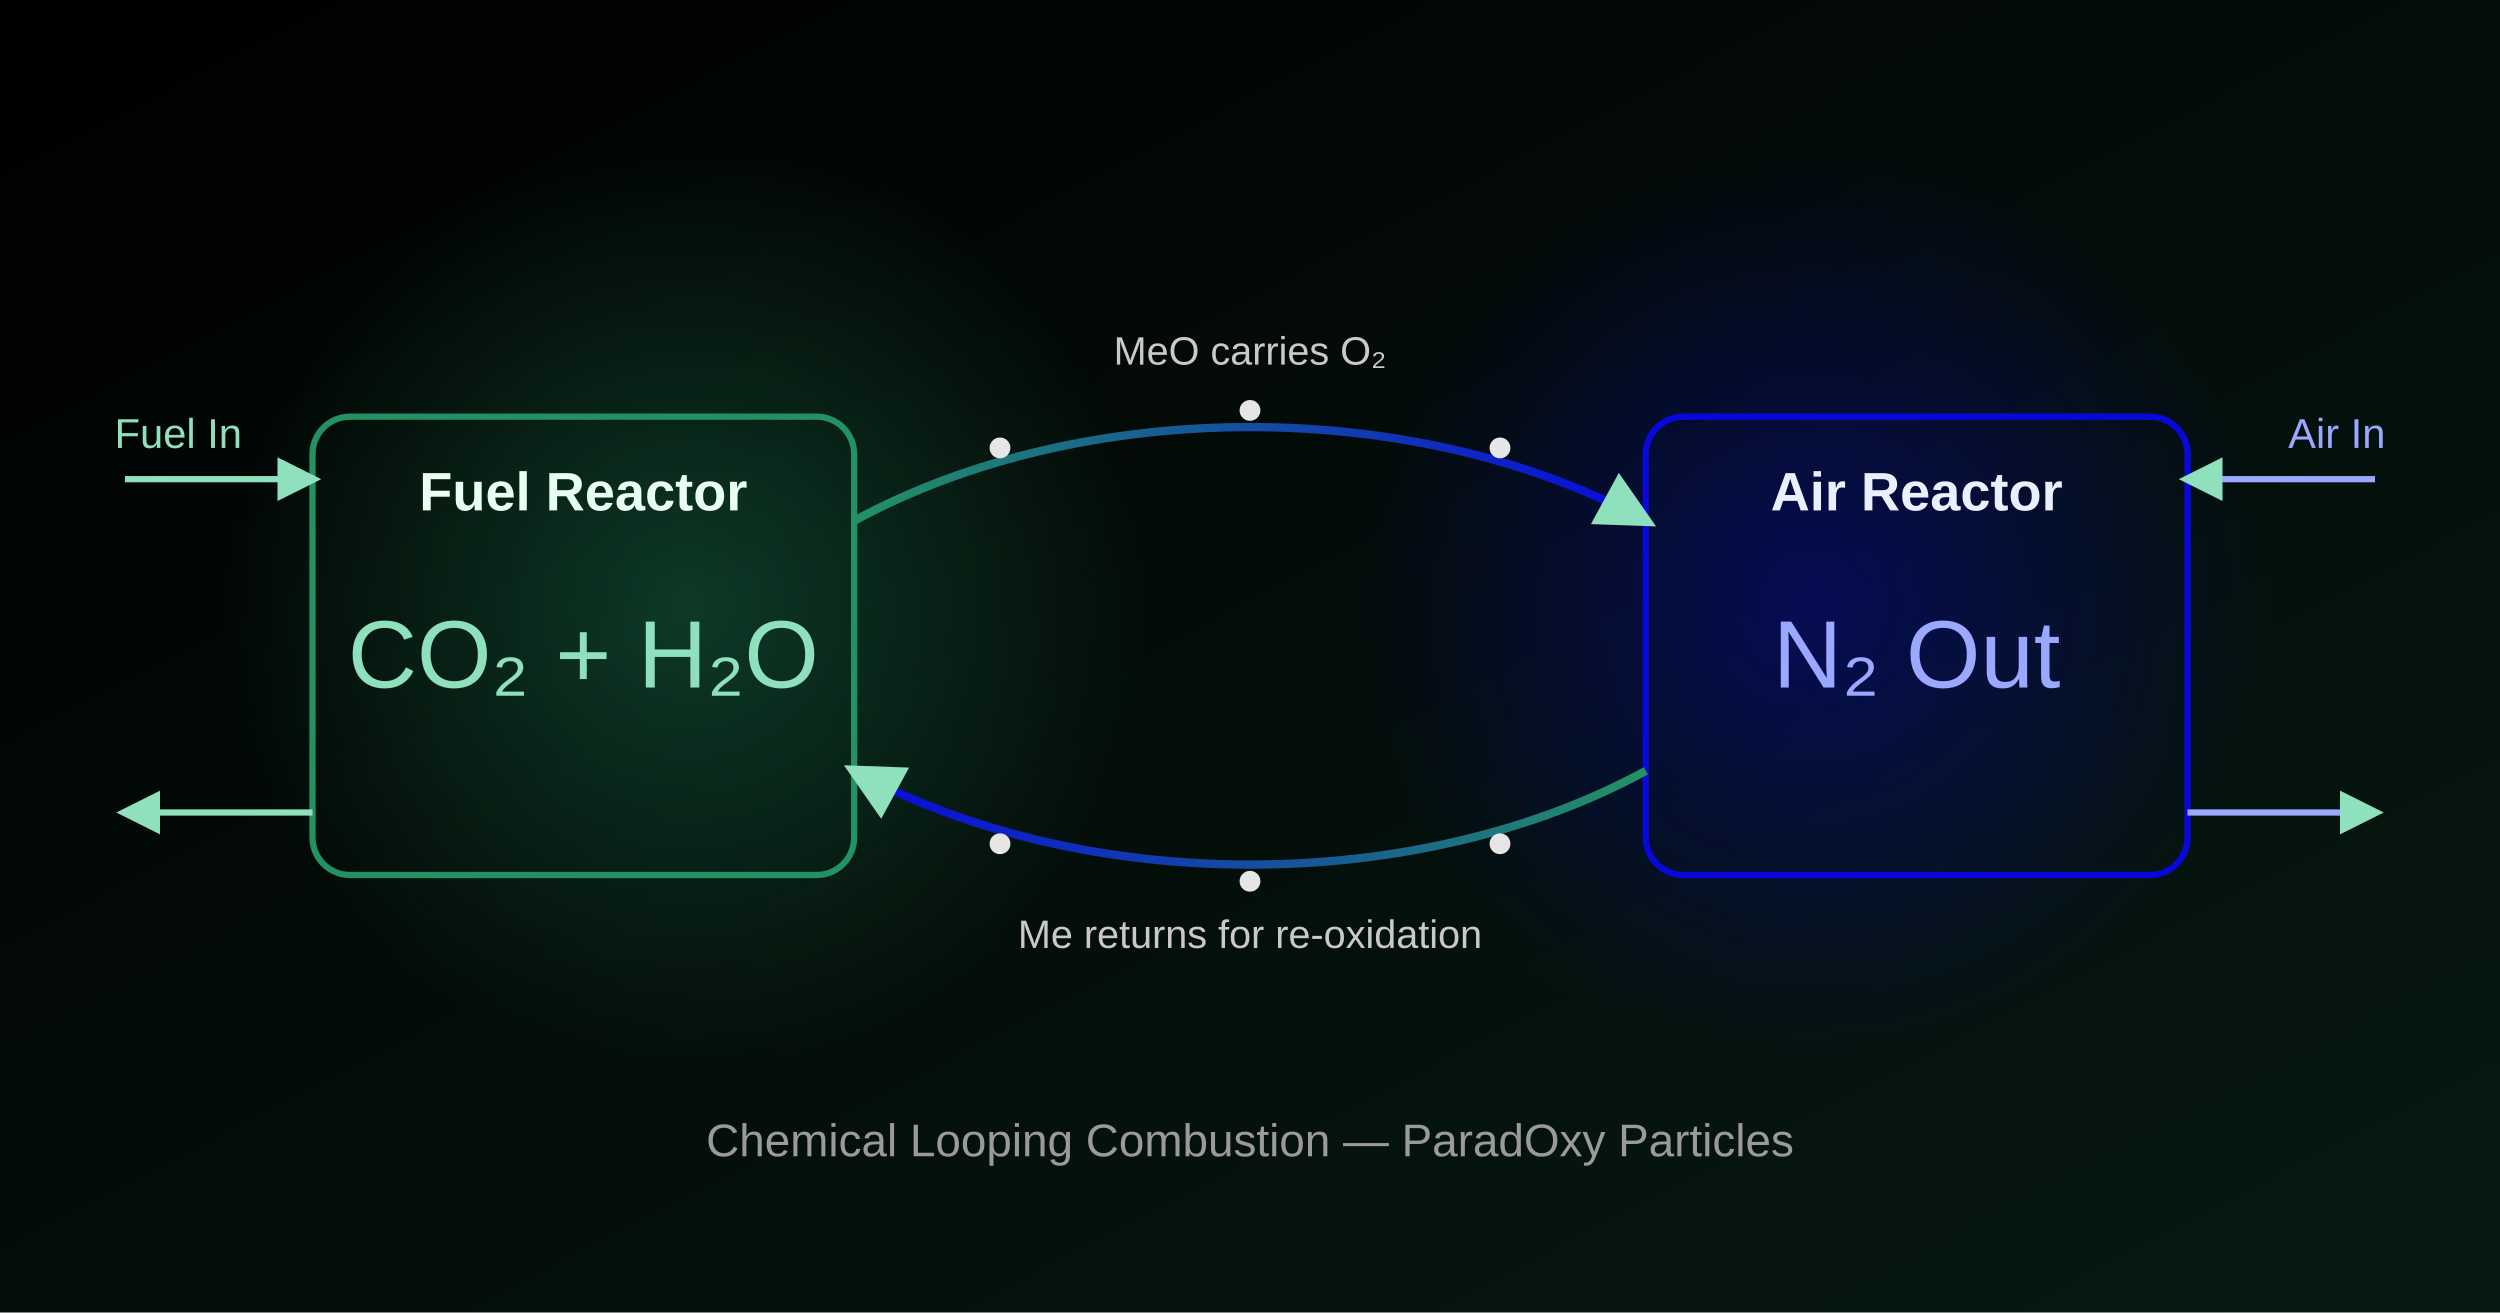
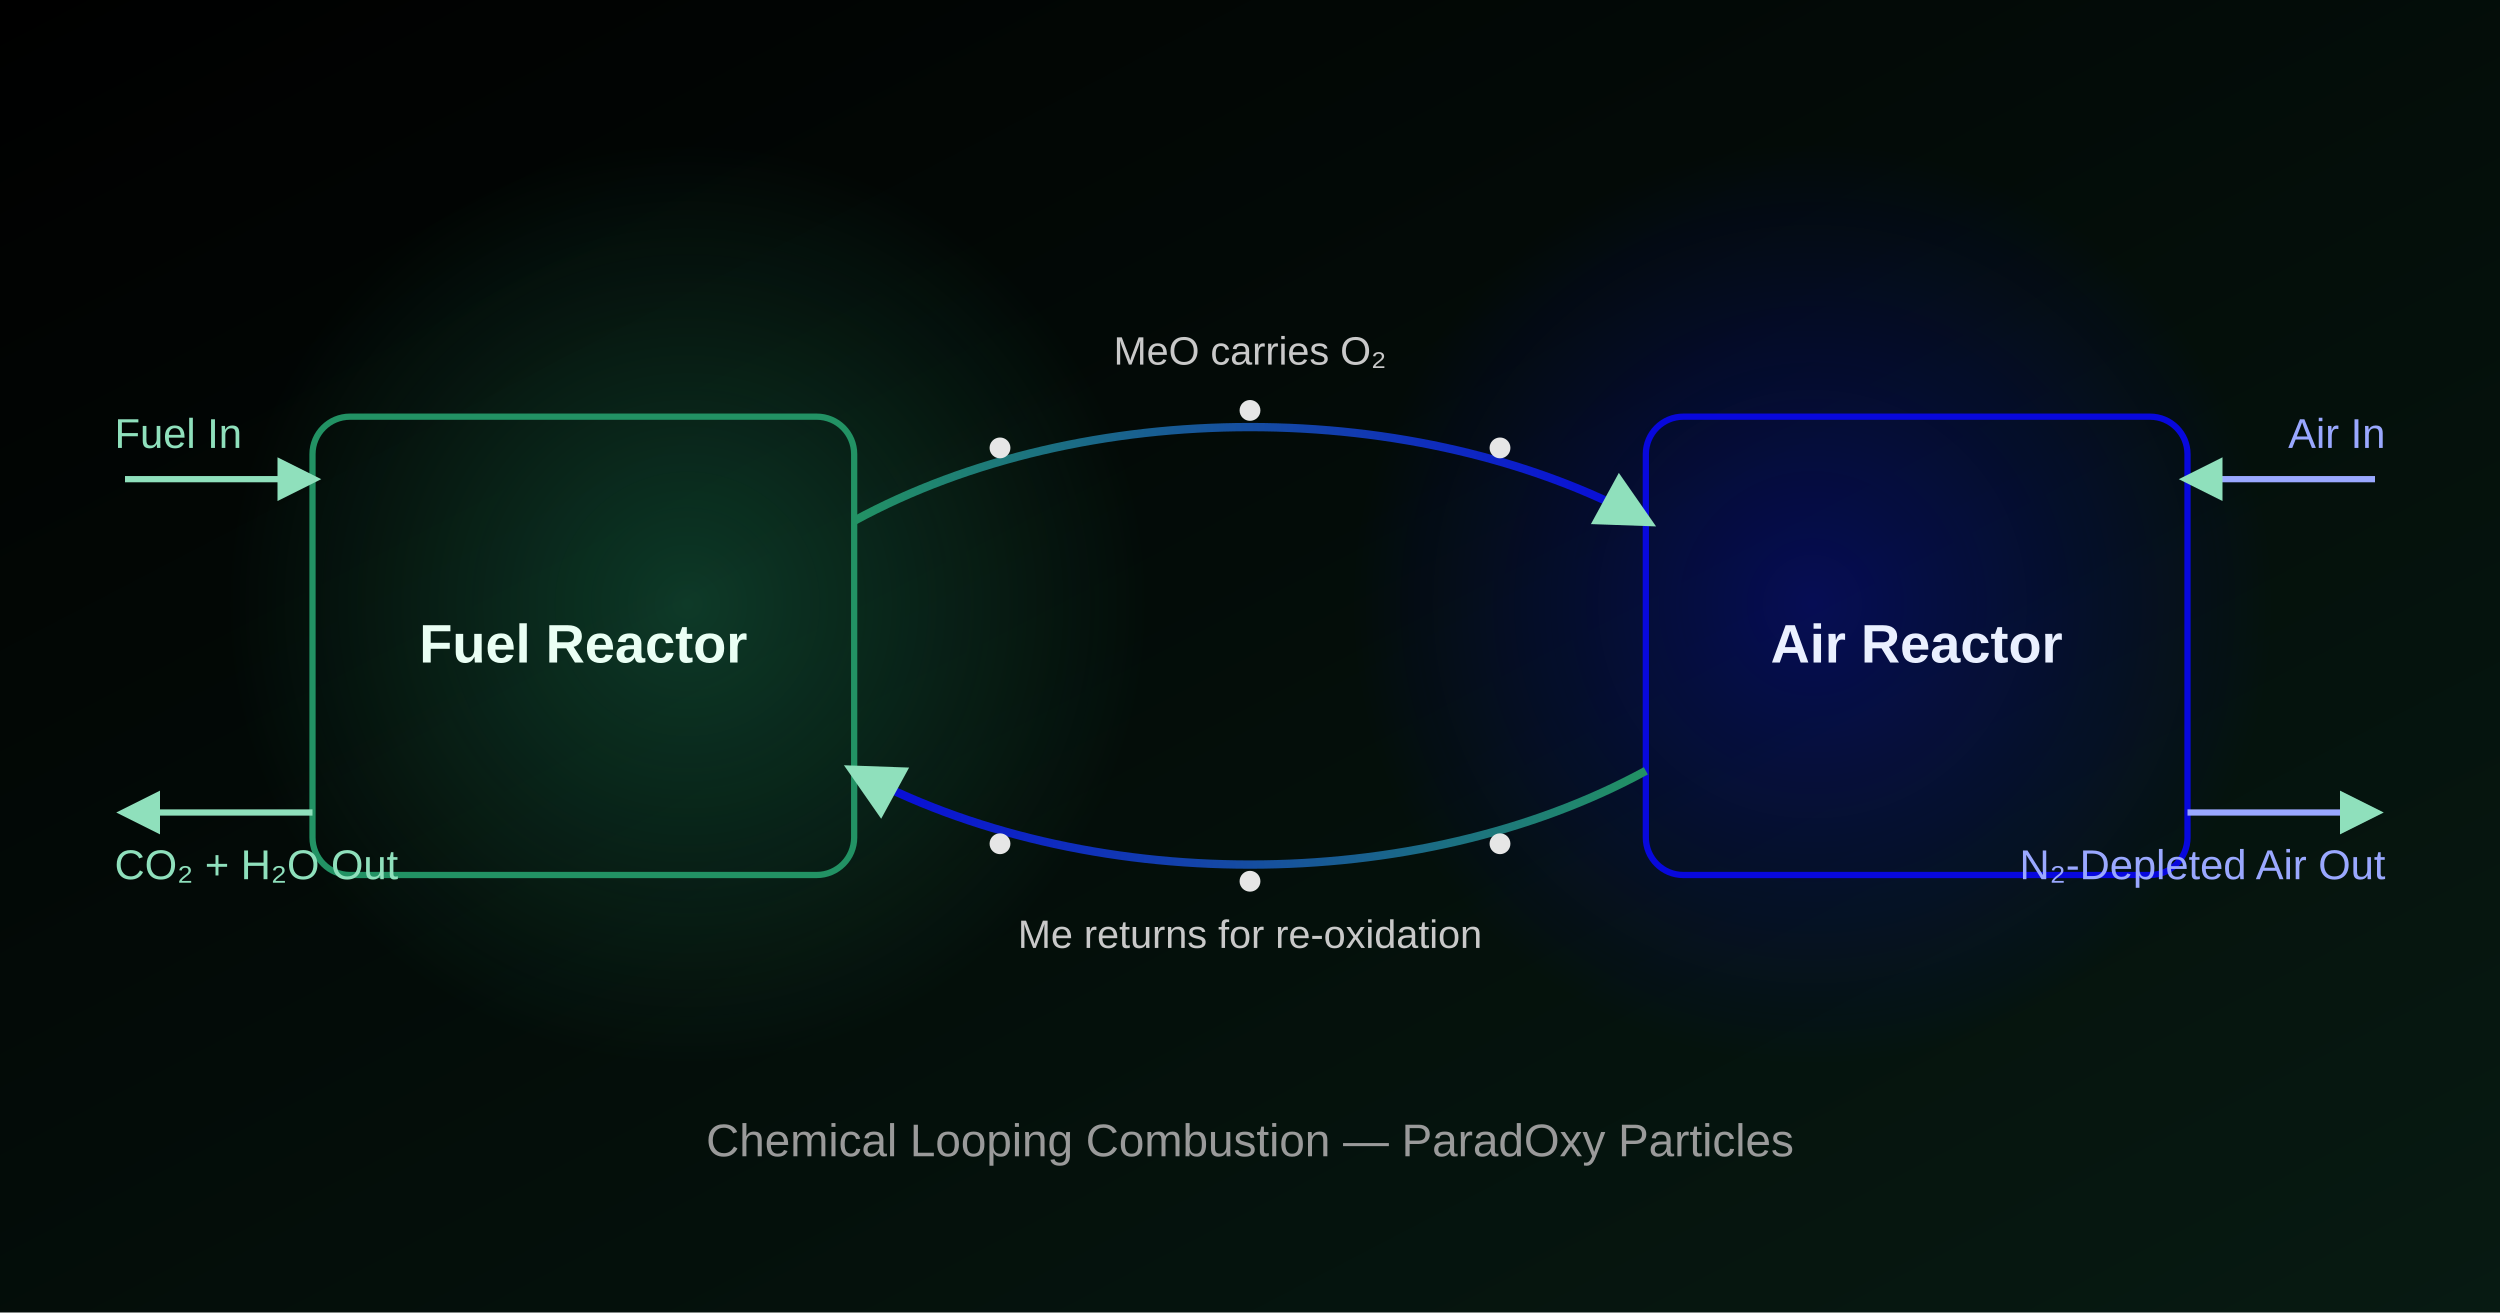
<svg xmlns="http://www.w3.org/2000/svg" viewBox="0 0 1200 630" width="1200" height="630">
  <defs>
    <linearGradient id="bg1" x1="0%" y1="0%" x2="100%" y2="100%">
      <stop offset="0%" stop-color="#000000" />
      <stop offset="100%" stop-color="#071a12" />
    </linearGradient>
    <linearGradient id="carrier1" x1="0%" y1="0%" x2="100%" y2="0%">
      <stop offset="0%" stop-color="#229264" />
      <stop offset="100%" stop-color="#0808DD" />
    </linearGradient>
    <linearGradient id="carrier1r" x1="0%" y1="0%" x2="100%" y2="0%">
      <stop offset="0%" stop-color="#0808DD" />
      <stop offset="100%" stop-color="#229264" />
    </linearGradient>
    <radialGradient id="glow1" cx="50%" cy="50%" r="50%">
      <stop offset="0%" stop-color="#229264" stop-opacity="0.35" />
      <stop offset="100%" stop-color="#229264" stop-opacity="0" />
    </radialGradient>
    <radialGradient id="glow2" cx="50%" cy="50%" r="50%">
      <stop offset="0%" stop-color="#0808DD" stop-opacity="0.35" />
      <stop offset="100%" stop-color="#0808DD" stop-opacity="0" />
    </radialGradient>
    <marker id="arrow1" viewBox="0 0 10 10" refX="8" refY="5" markerWidth="7" markerHeight="7" orient="auto-start-reverse">
      <path d="M0,0 L10,5 L0,10 z" fill="#8fe0bc" />
    </marker>
  </defs>
  <rect width="1200" height="630" fill="url(#bg1)" />
  <circle cx="330" cy="290" r="220" fill="url(#glow1)" />
  <circle cx="870" cy="290" r="220" fill="url(#glow2)" />
  <rect x="150" y="200" width="260" height="220" rx="18" fill="none" stroke="#229264" stroke-width="3" />
-   <text x="280" y="245" text-anchor="middle" font-family="Arial, sans-serif" font-size="26" font-weight="700" fill="#eafff4">Fuel Reactor</text>
-   <text x="280" y="330" text-anchor="middle" font-family="Arial, sans-serif" font-size="46" fill="#8fe0bc">CO₂ + H₂O</text>
+   <text x="280" y="318" text-anchor="middle" font-family="Arial, sans-serif" font-size="26" font-weight="700" fill="#eafff4">Fuel Reactor</text>
  <rect x="790" y="200" width="260" height="220" rx="18" fill="none" stroke="#0808DD" stroke-width="3" />
-   <text x="920" y="245" text-anchor="middle" font-family="Arial, sans-serif" font-size="26" font-weight="700" fill="#eaf0ff">Air Reactor</text>
-   <text x="920" y="330" text-anchor="middle" font-family="Arial, sans-serif" font-size="46" fill="#9aa8ff">N₂ Out</text>
+   <text x="920" y="318" text-anchor="middle" font-family="Arial, sans-serif" font-size="26" font-weight="700" fill="#eaf0ff">Air Reactor</text>
  <line x1="60" y1="230" x2="150" y2="230" stroke="#8fe0bc" stroke-width="3" marker-end="url(#arrow1)" />
  <text x="55" y="215" text-anchor="start" font-family="Arial, sans-serif" font-size="20" fill="#8fe0bc">Fuel In</text>
  <line x1="150" y1="390" x2="60" y2="390" stroke="#8fe0bc" stroke-width="3" marker-end="url(#arrow1)" />
+   <text x="55" y="422" text-anchor="start" font-family="Arial, sans-serif" font-size="20" fill="#8fe0bc">CO₂ + H₂O Out</text>
  <line x1="1140" y1="230" x2="1050" y2="230" stroke="#9aa8ff" stroke-width="3" marker-end="url(#arrow1)" />
  <text x="1145" y="215" text-anchor="end" font-family="Arial, sans-serif" font-size="20" fill="#9aa8ff">Air In</text>
  <line x1="1050" y1="390" x2="1140" y2="390" stroke="#9aa8ff" stroke-width="3" marker-end="url(#arrow1)" />
+   <text x="1145" y="422" text-anchor="end" font-family="Arial, sans-serif" font-size="20" fill="#9aa8ff">N₂-Depleted Air Out</text>
  <path d="M 410 250 C 520 190, 680 190, 790 250" fill="none" stroke="url(#carrier1)" stroke-width="4" marker-end="url(#arrow1)" />
  <path d="M 790 370 C 680 430, 520 430, 410 370" fill="none" stroke="url(#carrier1r)" stroke-width="4" marker-end="url(#arrow1)" />
  <text x="600" y="175" text-anchor="middle" font-family="Arial, sans-serif" font-size="19" fill="#c9c9c9">MeO carries O₂</text>
  <text x="600" y="455" text-anchor="middle" font-family="Arial, sans-serif" font-size="19" fill="#c9c9c9">Me returns for re-oxidation</text>
  <g fill="#e6e6e6">
    <circle cx="480" cy="215" r="5" />
    <circle cx="600" cy="197" r="5" />
    <circle cx="720" cy="215" r="5" />
    <circle cx="480" cy="405" r="5" />
    <circle cx="600" cy="423" r="5" />
    <circle cx="720" cy="405" r="5" />
  </g>
  <text x="600" y="555" text-anchor="middle" font-family="Arial, sans-serif" font-size="22" fill="#9a9a9a">Chemical Looping Combustion — ParadOxy Particles</text>
</svg>
